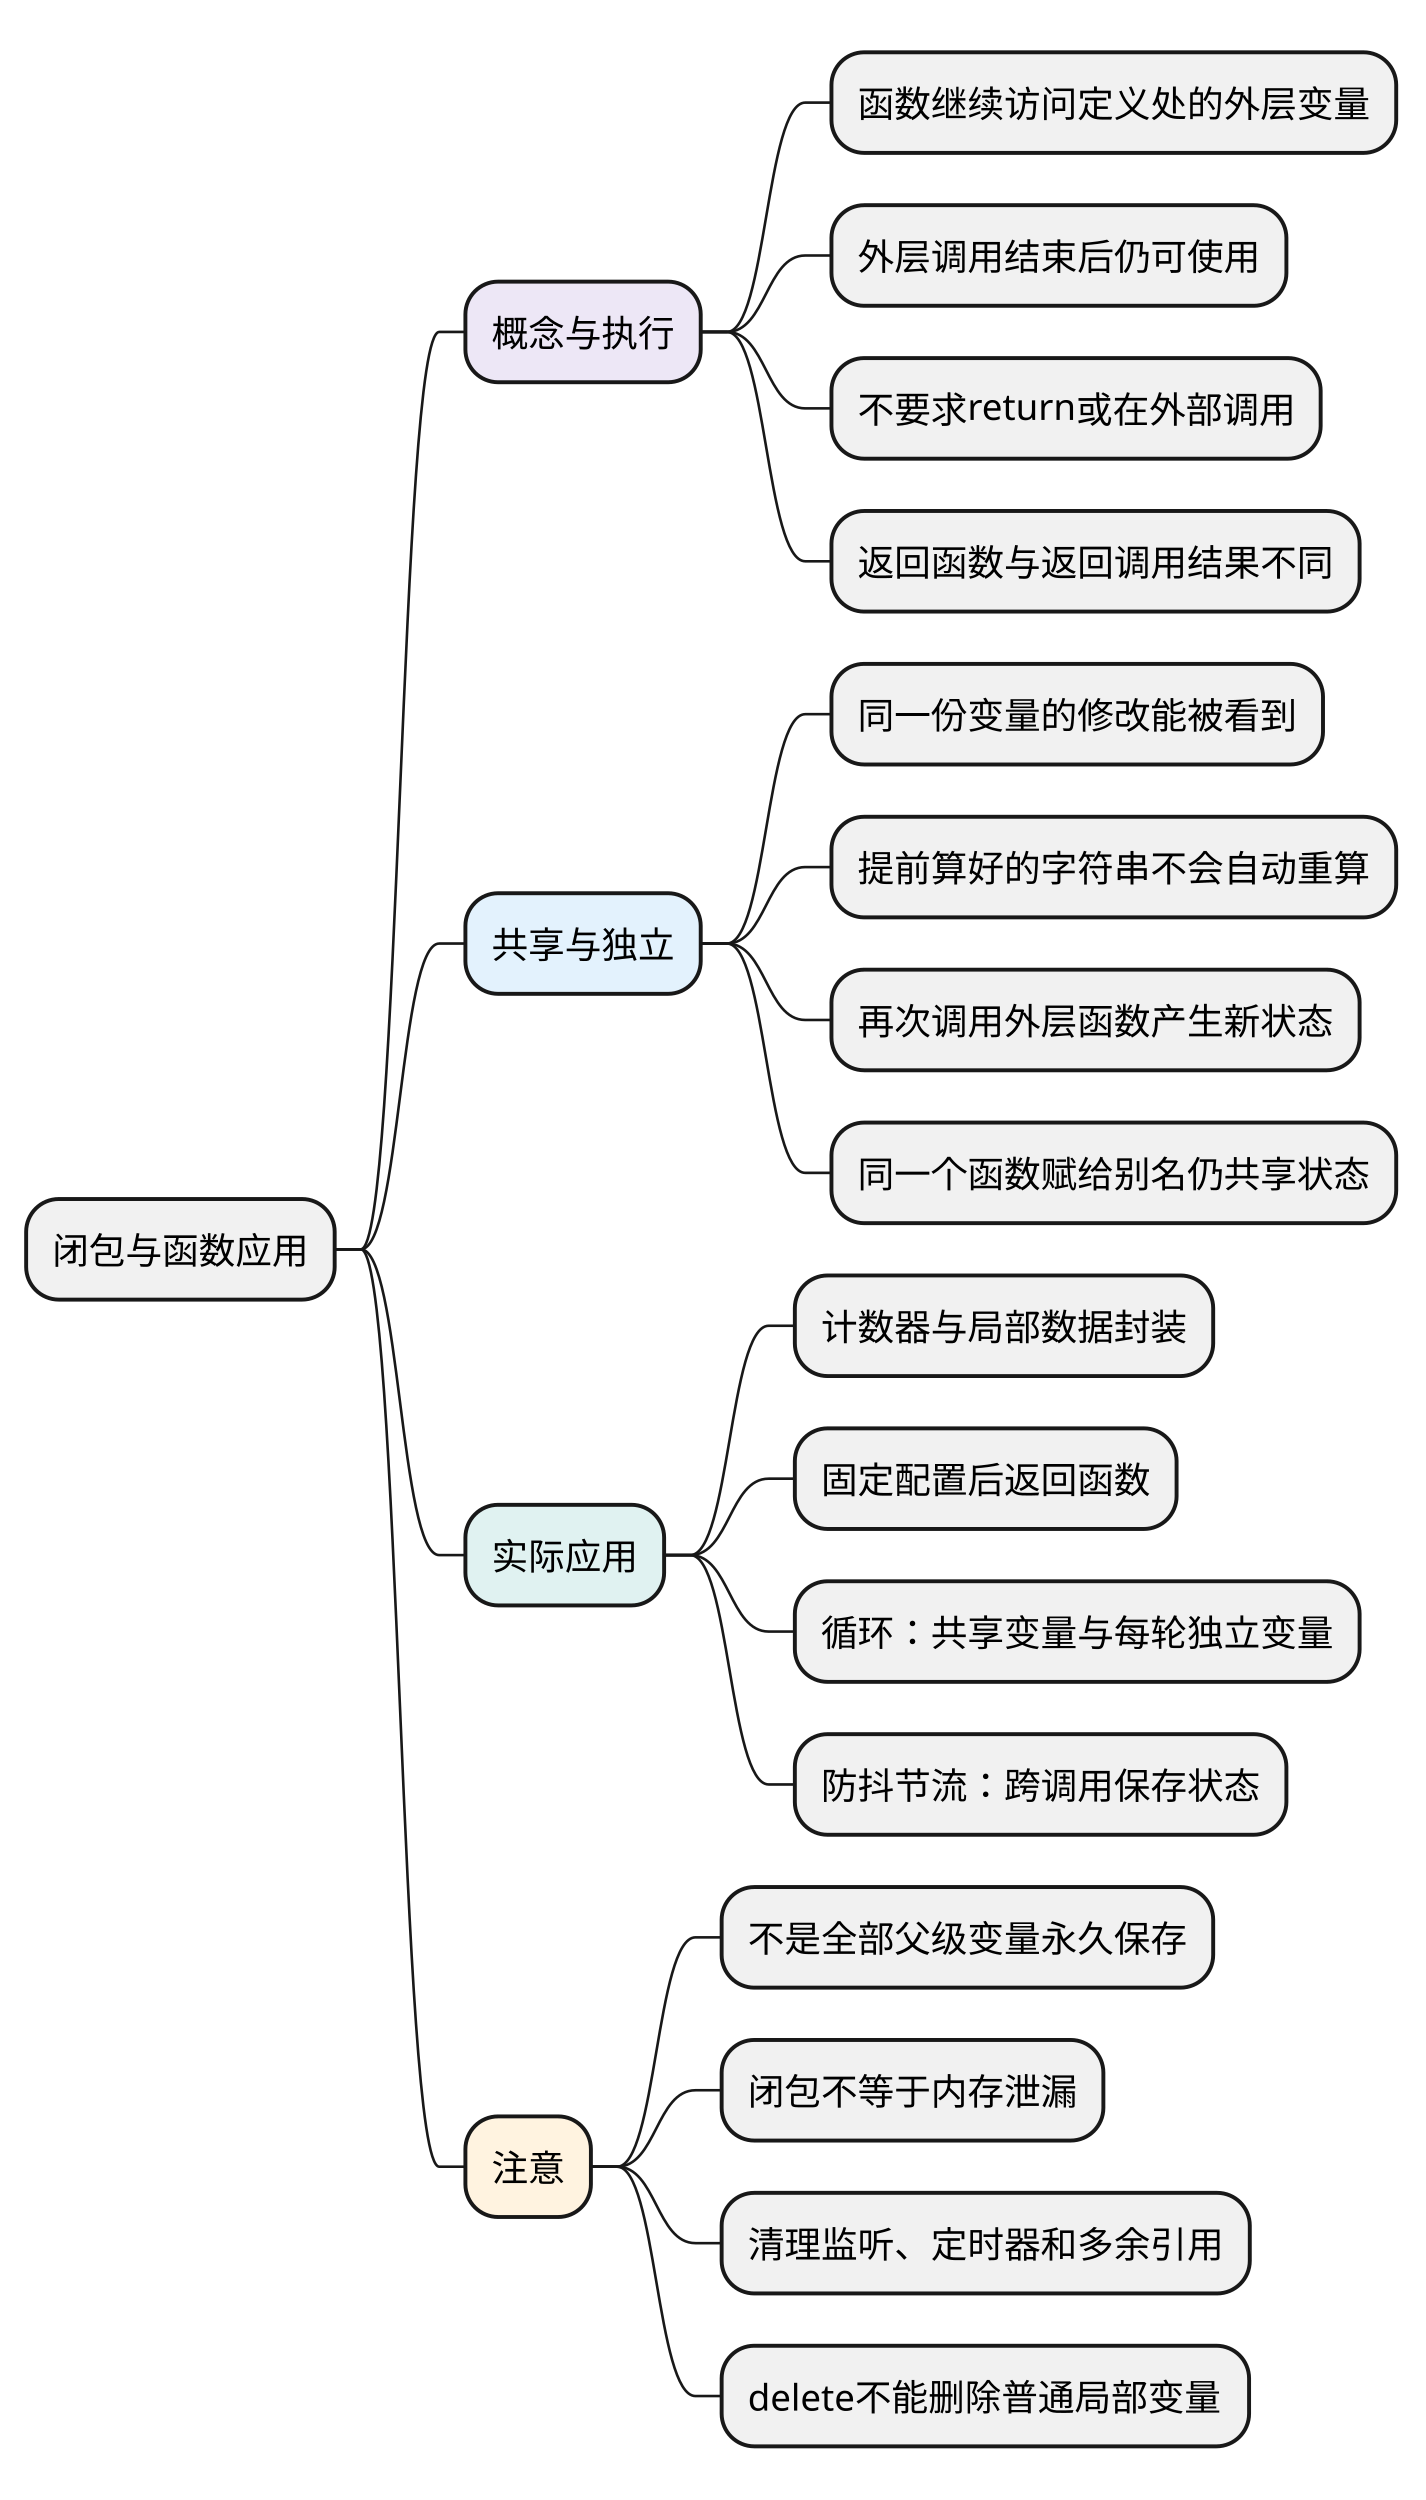
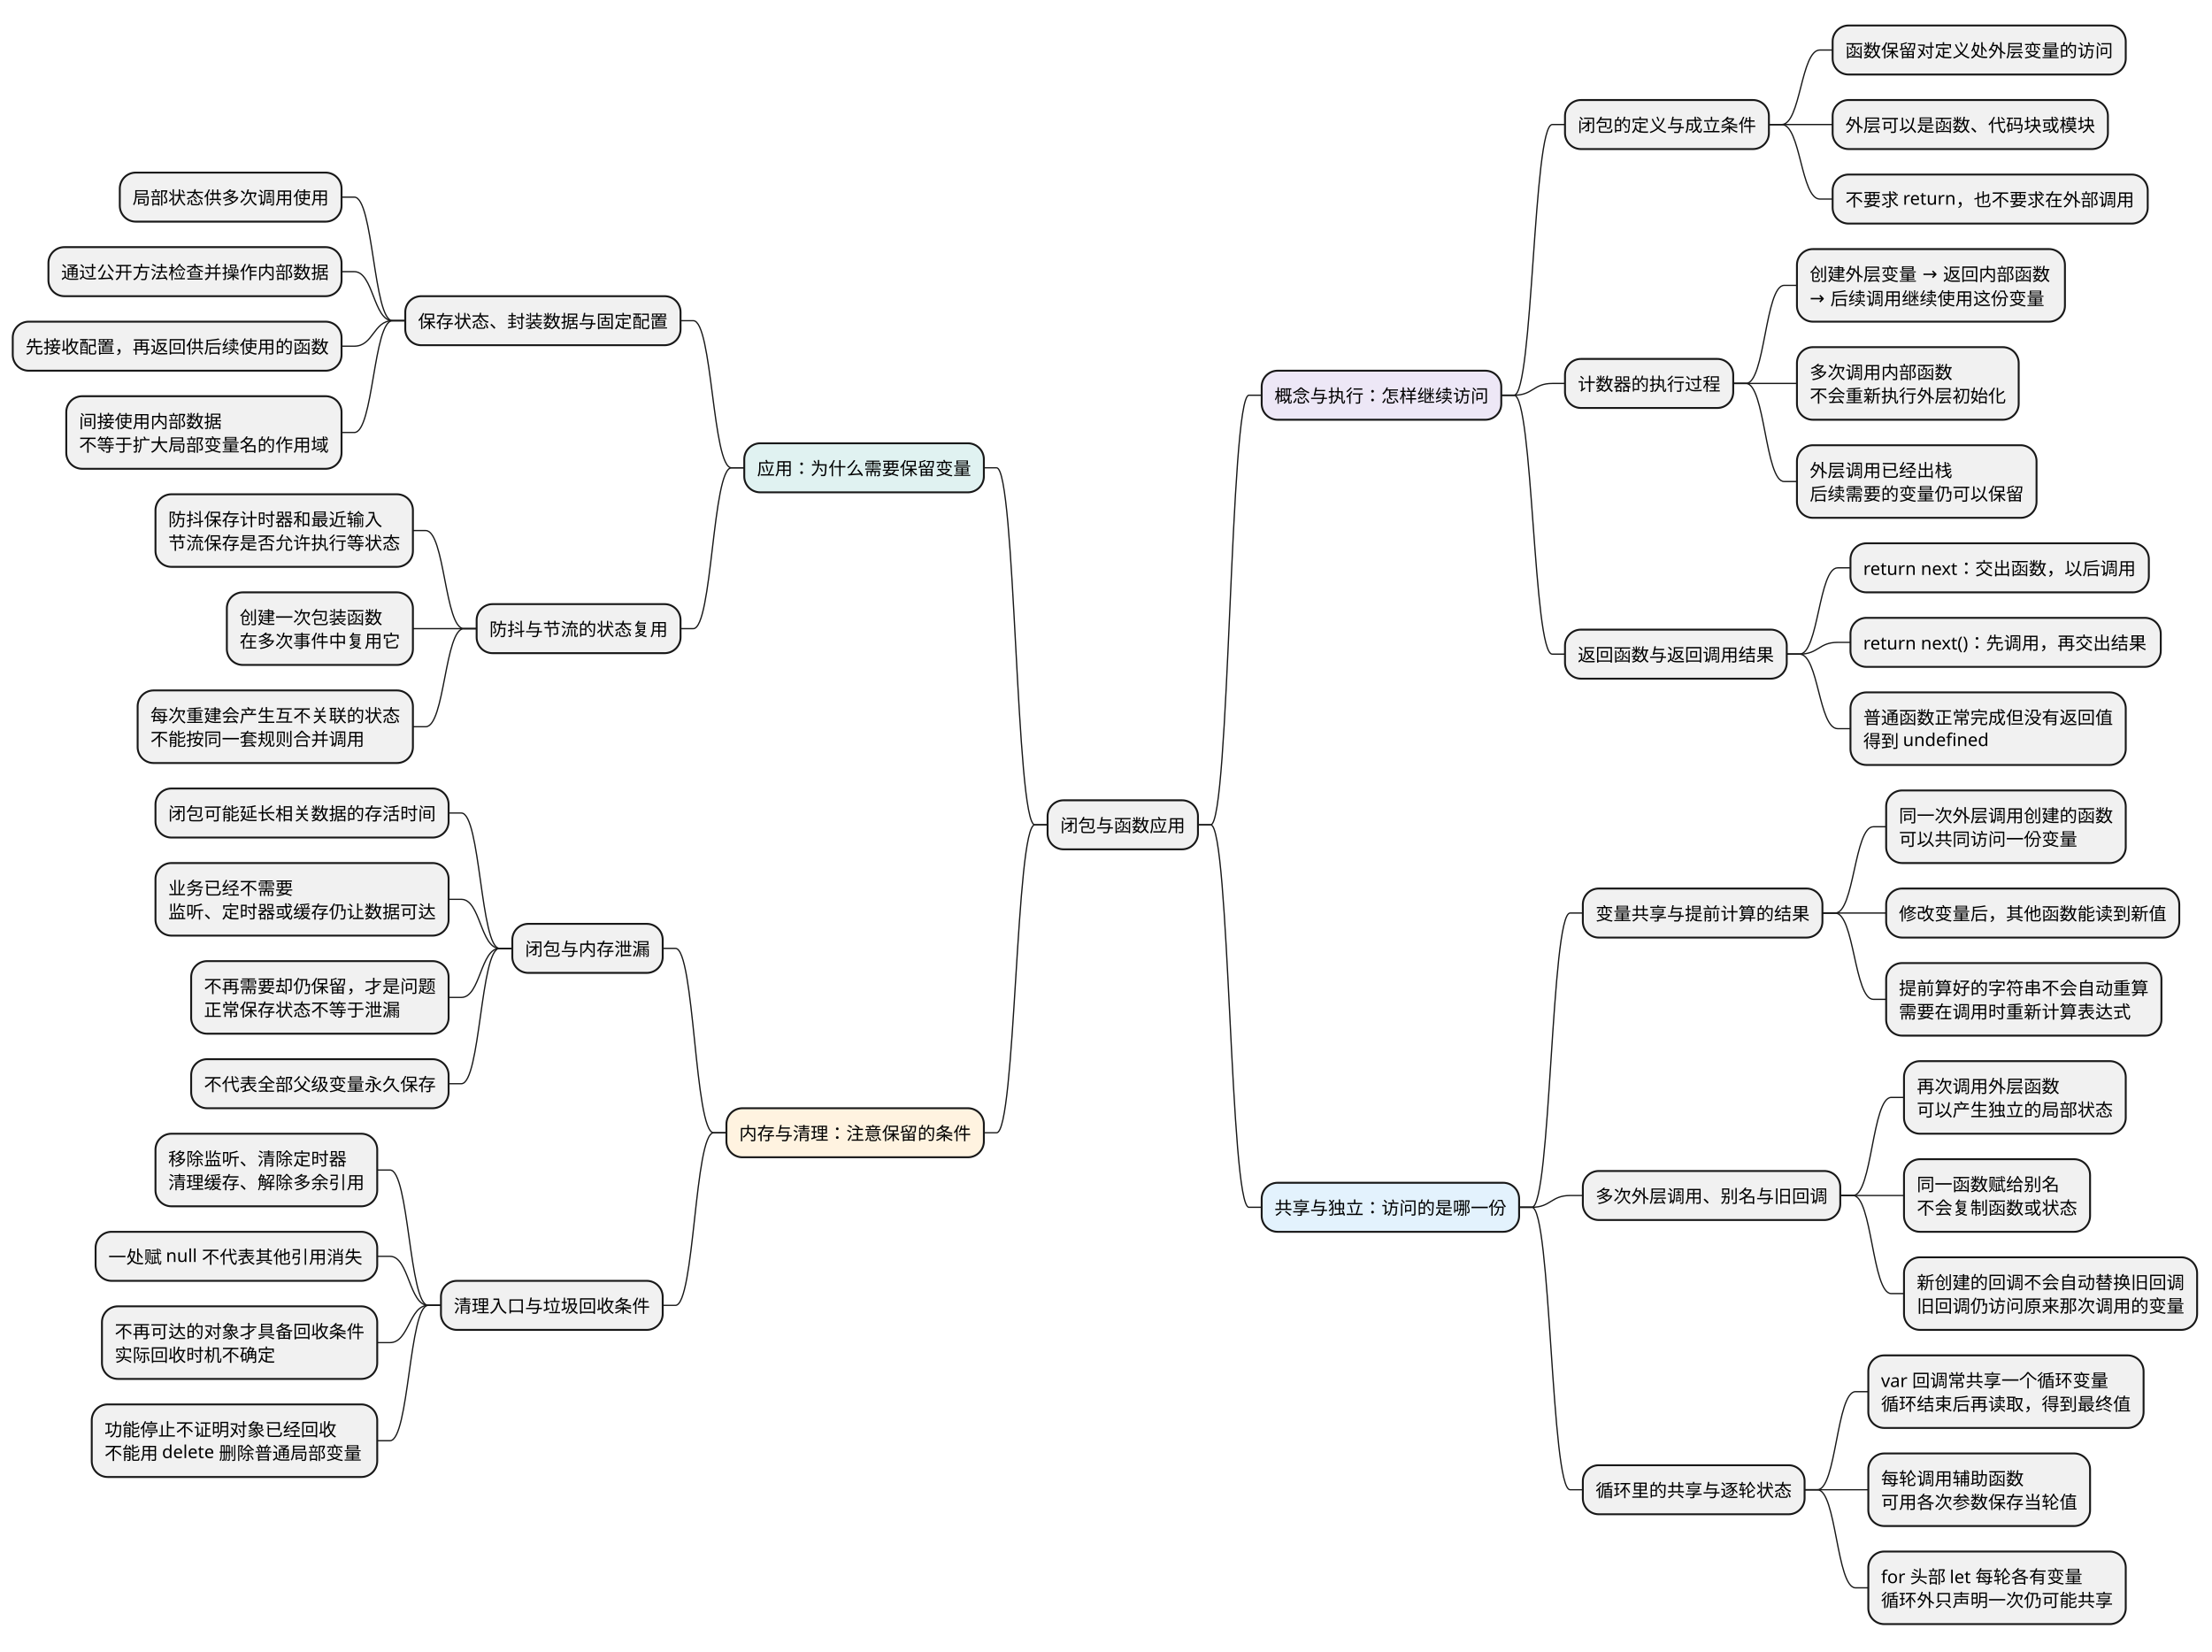
- <svg xmlns="http://www.w3.org/2000/svg" contentStyleType="text/css" data-diagram-type="MINDMAP" height="996.875px" preserveAspectRatio="none" style="width:568px;height:996px;background:#FFFFFF;" version="1.1" viewBox="0 0 568 996" width="568.75px" zoomAndPan="magnify">
+ <svg xmlns="http://www.w3.org/2000/svg" contentStyleType="text/css" data-diagram-type="MINDMAP" height="1350px" preserveAspectRatio="none" style="width:1808px;height:1350px;background:#FFFFFF;" version="1.1" viewBox="0 0 1808 1350" width="1808.333px" zoomAndPan="magnify">
  <defs />
  <g>
-     <rect fill="#F1F1F1" height="40.081" rx="13.021" ry="13.021" style="stroke:#181818;stroke-width:1.562;" width="122.917" x="10.417" y="477.689" />
-     <text fill="#000000" font-family="Microsoft YaHei" font-size="14.583" lengthAdjust="spacing" textLength="102.083" x="20.833" y="503.536">闭包与函数应用</text>
-     <rect fill="#EDE7F6" height="40.081" rx="13.021" ry="13.021" style="stroke:#181818;stroke-width:1.562;" width="93.75" x="185.417" y="112.204" />
-     <text fill="#000000" font-family="Microsoft YaHei" font-size="14.583" lengthAdjust="spacing" textLength="72.917" x="195.833" y="138.052">概念与执行</text>
-     <rect fill="#F1F1F1" height="40.081" rx="13.021" ry="13.021" style="stroke:#181818;stroke-width:1.562;" width="225" x="331.25" y="20.833" />
-     <text fill="#000000" font-family="Microsoft YaHei" font-size="14.583" lengthAdjust="spacing" textLength="204.167" x="341.667" y="46.681">函数继续访问定义处的外层变量</text>
-     <path d="M279.167,132.245 L289.583,132.245 C305.208,132.245 305.208,40.874 320.833,40.874 L331.25,40.874" fill="none" style="stroke:#181818;stroke-width:1.042;" />
-     <rect fill="#F1F1F1" height="40.081" rx="13.021" ry="13.021" style="stroke:#181818;stroke-width:1.562;" width="181.25" x="331.25" y="81.747" />
-     <text fill="#000000" font-family="Microsoft YaHei" font-size="14.583" lengthAdjust="spacing" textLength="160.417" x="341.667" y="107.595">外层调用结束后仍可使用</text>
-     <path d="M279.167,132.245 L289.583,132.245 C305.208,132.245 305.208,101.788 320.833,101.788 L331.25,101.788" fill="none" style="stroke:#181818;stroke-width:1.042;" />
-     <rect fill="#F1F1F1" height="40.081" rx="13.021" ry="13.021" style="stroke:#181818;stroke-width:1.562;" width="194.9" x="331.25" y="142.661" />
-     <text fill="#000000" font-family="Microsoft YaHei" font-size="14.583" lengthAdjust="spacing" textLength="174.067" x="341.667" y="168.509">不要求return或在外部调用</text>
-     <path d="M279.167,132.245 L289.583,132.245 C305.208,132.245 305.208,162.702 320.833,162.702 L331.25,162.702" fill="none" style="stroke:#181818;stroke-width:1.042;" />
-     <rect fill="#F1F1F1" height="40.081" rx="13.021" ry="13.021" style="stroke:#181818;stroke-width:1.562;" width="210.417" x="331.25" y="203.576" />
-     <text fill="#000000" font-family="Microsoft YaHei" font-size="14.583" lengthAdjust="spacing" textLength="189.583" x="341.667" y="229.423">返回函数与返回调用结果不同</text>
-     <path d="M279.167,132.245 L289.583,132.245 C305.208,132.245 305.208,223.616 320.833,223.616 L331.25,223.616" fill="none" style="stroke:#181818;stroke-width:1.042;" />
-     <path d="M133.333,497.729 L143.75,497.729 C159.375,497.729 159.375,132.245 175,132.245 L185.417,132.245" fill="none" style="stroke:#181818;stroke-width:1.042;" />
-     <rect fill="#E3F2FD" height="40.081" rx="13.021" ry="13.021" style="stroke:#181818;stroke-width:1.562;" width="93.75" x="185.417" y="355.861" />
-     <text fill="#000000" font-family="Microsoft YaHei" font-size="14.583" lengthAdjust="spacing" textLength="72.917" x="195.833" y="381.708">共享与独立</text>
-     <rect fill="#F1F1F1" height="40.081" rx="13.021" ry="13.021" style="stroke:#181818;stroke-width:1.562;" width="195.833" x="331.25" y="264.49" />
-     <text fill="#000000" font-family="Microsoft YaHei" font-size="14.583" lengthAdjust="spacing" textLength="175" x="341.667" y="290.337">同一份变量的修改能被看到</text>
-     <path d="M279.167,375.901 L289.583,375.901 C305.208,375.901 305.208,284.53 320.833,284.53 L331.25,284.53" fill="none" style="stroke:#181818;stroke-width:1.042;" />
-     <rect fill="#F1F1F1" height="40.081" rx="13.021" ry="13.021" style="stroke:#181818;stroke-width:1.562;" width="225" x="331.25" y="325.404" />
-     <text fill="#000000" font-family="Microsoft YaHei" font-size="14.583" lengthAdjust="spacing" textLength="204.167" x="341.667" y="351.251">提前算好的字符串不会自动重算</text>
-     <path d="M279.167,375.901 L289.583,375.901 C305.208,375.901 305.208,345.444 320.833,345.444 L331.25,345.444" fill="none" style="stroke:#181818;stroke-width:1.042;" />
-     <rect fill="#F1F1F1" height="40.081" rx="13.021" ry="13.021" style="stroke:#181818;stroke-width:1.562;" width="210.417" x="331.25" y="386.318" />
-     <text fill="#000000" font-family="Microsoft YaHei" font-size="14.583" lengthAdjust="spacing" textLength="189.583" x="341.667" y="412.165">再次调用外层函数产生新状态</text>
-     <path d="M279.167,375.901 L289.583,375.901 C305.208,375.901 305.208,406.358 320.833,406.358 L331.25,406.358" fill="none" style="stroke:#181818;stroke-width:1.042;" />
-     <rect fill="#F1F1F1" height="40.081" rx="13.021" ry="13.021" style="stroke:#181818;stroke-width:1.562;" width="225" x="331.25" y="447.232" />
-     <text fill="#000000" font-family="Microsoft YaHei" font-size="14.583" lengthAdjust="spacing" textLength="204.167" x="341.667" y="473.079">同一个函数赋给别名仍共享状态</text>
-     <path d="M279.167,375.901 L289.583,375.901 C305.208,375.901 305.208,467.272 320.833,467.272 L331.25,467.272" fill="none" style="stroke:#181818;stroke-width:1.042;" />
-     <path d="M133.333,497.729 L143.75,497.729 C159.375,497.729 159.375,375.901 175,375.901 L185.417,375.901" fill="none" style="stroke:#181818;stroke-width:1.042;" />
-     <rect fill="#E0F2F1" height="40.081" rx="13.021" ry="13.021" style="stroke:#181818;stroke-width:1.562;" width="79.167" x="185.417" y="599.517" />
-     <text fill="#000000" font-family="Microsoft YaHei" font-size="14.583" lengthAdjust="spacing" textLength="58.333" x="195.833" y="625.365">实际应用</text>
-     <rect fill="#F1F1F1" height="40.081" rx="13.021" ry="13.021" style="stroke:#181818;stroke-width:1.562;" width="166.667" x="316.667" y="508.146" />
-     <text fill="#000000" font-family="Microsoft YaHei" font-size="14.583" lengthAdjust="spacing" textLength="145.833" x="327.083" y="533.994">计数器与局部数据封装</text>
-     <path d="M264.583,619.558 L275,619.558 C290.625,619.558 290.625,528.187 306.25,528.187 L316.667,528.187" fill="none" style="stroke:#181818;stroke-width:1.042;" />
-     <rect fill="#F1F1F1" height="40.081" rx="13.021" ry="13.021" style="stroke:#181818;stroke-width:1.562;" width="152.083" x="316.667" y="569.06" />
-     <text fill="#000000" font-family="Microsoft YaHei" font-size="14.583" lengthAdjust="spacing" textLength="131.25" x="327.083" y="594.908">固定配置后返回函数</text>
-     <path d="M264.583,619.558 L275,619.558 C290.625,619.558 290.625,589.101 306.25,589.101 L316.667,589.101" fill="none" style="stroke:#181818;stroke-width:1.042;" />
-     <rect fill="#F1F1F1" height="40.081" rx="13.021" ry="13.021" style="stroke:#181818;stroke-width:1.562;" width="225" x="316.667" y="629.974" />
-     <text fill="#000000" font-family="Microsoft YaHei" font-size="14.583" lengthAdjust="spacing" textLength="204.167" x="327.083" y="655.822">循环：共享变量与每轮独立变量</text>
-     <path d="M264.583,619.558 L275,619.558 C290.625,619.558 290.625,650.015 306.25,650.015 L316.667,650.015" fill="none" style="stroke:#181818;stroke-width:1.042;" />
-     <rect fill="#F1F1F1" height="40.081" rx="13.021" ry="13.021" style="stroke:#181818;stroke-width:1.562;" width="195.833" x="316.667" y="690.889" />
-     <text fill="#000000" font-family="Microsoft YaHei" font-size="14.583" lengthAdjust="spacing" textLength="175" x="327.083" y="716.736">防抖节流：跨调用保存状态</text>
-     <path d="M264.583,619.558 L275,619.558 C290.625,619.558 290.625,710.929 306.25,710.929 L316.667,710.929" fill="none" style="stroke:#181818;stroke-width:1.042;" />
-     <path d="M133.333,497.729 L143.75,497.729 C159.375,497.729 159.375,619.558 175,619.558 L185.417,619.558" fill="none" style="stroke:#181818;stroke-width:1.042;" />
-     <rect fill="#FFF3E0" height="40.081" rx="13.021" ry="13.021" style="stroke:#181818;stroke-width:1.562;" width="50" x="185.417" y="843.174" />
-     <text fill="#000000" font-family="Microsoft YaHei" font-size="14.583" lengthAdjust="spacing" textLength="29.167" x="195.833" y="869.021">注意</text>
-     <rect fill="#F1F1F1" height="40.081" rx="13.021" ry="13.021" style="stroke:#181818;stroke-width:1.562;" width="195.833" x="287.5" y="751.803" />
-     <text fill="#000000" font-family="Microsoft YaHei" font-size="14.583" lengthAdjust="spacing" textLength="175" x="297.917" y="777.65">不是全部父级变量永久保存</text>
-     <path d="M235.417,863.214 L245.833,863.214 C261.458,863.214 261.458,771.843 277.083,771.843 L287.5,771.843" fill="none" style="stroke:#181818;stroke-width:1.042;" />
-     <rect fill="#F1F1F1" height="40.081" rx="13.021" ry="13.021" style="stroke:#181818;stroke-width:1.562;" width="152.083" x="287.5" y="812.717" />
-     <text fill="#000000" font-family="Microsoft YaHei" font-size="14.583" lengthAdjust="spacing" textLength="131.25" x="297.917" y="838.564">闭包不等于内存泄漏</text>
-     <path d="M235.417,863.214 L245.833,863.214 C261.458,863.214 261.458,832.757 277.083,832.757 L287.5,832.757" fill="none" style="stroke:#181818;stroke-width:1.042;" />
-     <rect fill="#F1F1F1" height="40.081" rx="13.021" ry="13.021" style="stroke:#181818;stroke-width:1.562;" width="210.417" x="287.5" y="873.631" />
-     <text fill="#000000" font-family="Microsoft YaHei" font-size="14.583" lengthAdjust="spacing" textLength="189.583" x="297.917" y="899.478">清理监听、定时器和多余引用</text>
-     <path d="M235.417,863.214 L245.833,863.214 C261.458,863.214 261.458,893.671 277.083,893.671 L287.5,893.671" fill="none" style="stroke:#181818;stroke-width:1.042;" />
-     <rect fill="#F1F1F1" height="40.081" rx="13.021" ry="13.021" style="stroke:#181818;stroke-width:1.562;" width="210.132" x="287.5" y="934.545" />
-     <text fill="#000000" font-family="Microsoft YaHei" font-size="14.583" lengthAdjust="spacing" textLength="189.298" x="297.917" y="960.392">delete不能删除普通局部变量</text>
-     <path d="M235.417,863.214 L245.833,863.214 C261.458,863.214 261.458,954.585 277.083,954.585 L287.5,954.585" fill="none" style="stroke:#181818;stroke-width:1.042;" />
-     <path d="M133.333,497.729 L143.75,497.729 C159.375,497.729 159.375,863.214 175,863.214 L185.417,863.214" fill="none" style="stroke:#181818;stroke-width:1.042;" />
+     <rect fill="#F1F1F1" height="40.081" rx="13.021" ry="13.021" style="stroke:#181818;stroke-width:1.562;" width="122.917" x="856.25" y="654.088" />
+     <text fill="#000000" font-family="Microsoft YaHei" font-size="14.583" lengthAdjust="spacing" textLength="102.083" x="866.667" y="679.935">闭包与函数应用</text>
+     <rect fill="#EDE7F6" height="40.081" rx="13.021" ry="13.021" style="stroke:#181818;stroke-width:1.562;" width="195.833" x="1031.25" y="302.985" />
+     <text fill="#000000" font-family="Microsoft YaHei" font-size="14.583" lengthAdjust="spacing" textLength="175" x="1041.667" y="328.832">概念与执行：怎样继续访问</text>
+     <rect fill="#F1F1F1" height="40.081" rx="13.021" ry="13.021" style="stroke:#181818;stroke-width:1.562;" width="166.667" x="1279.167" y="81.747" />
+     <text fill="#000000" font-family="Microsoft YaHei" font-size="14.583" lengthAdjust="spacing" textLength="145.833" x="1289.583" y="107.595">闭包的定义与成立条件</text>
+     <rect fill="#F1F1F1" height="40.081" rx="13.021" ry="13.021" style="stroke:#181818;stroke-width:1.562;" width="239.583" x="1497.917" y="20.833" />
+     <text fill="#000000" font-family="Microsoft YaHei" font-size="14.583" lengthAdjust="spacing" textLength="218.75" x="1508.333" y="46.681">函数保留对定义处外层变量的访问</text>
+     <path d="M1445.833,101.788 L1456.25,101.788 C1471.875,101.788 1471.875,40.874 1487.5,40.874 L1497.917,40.874" fill="none" style="stroke:#181818;stroke-width:1.042;" />
+     <rect fill="#F1F1F1" height="40.081" rx="13.021" ry="13.021" style="stroke:#181818;stroke-width:1.562;" width="225" x="1497.917" y="81.747" />
+     <text fill="#000000" font-family="Microsoft YaHei" font-size="14.583" lengthAdjust="spacing" textLength="204.167" x="1508.333" y="107.595">外层可以是函数、代码块或模块</text>
+     <path d="M1445.833,101.788 L1456.25,101.788 C1471.875,101.788 1471.875,101.788 1487.5,101.788 L1497.917,101.788" fill="none" style="stroke:#181818;stroke-width:1.042;" />
+     <rect fill="#F1F1F1" height="40.081" rx="13.021" ry="13.021" style="stroke:#181818;stroke-width:1.562;" width="257.549" x="1497.917" y="142.661" />
+     <text fill="#000000" font-family="Microsoft YaHei" font-size="14.583" lengthAdjust="spacing" textLength="236.716" x="1508.333" y="168.509">不要求 return，也不要求在外部调用</text>
+     <path d="M1445.833,101.788 L1456.25,101.788 C1471.875,101.788 1471.875,162.702 1487.5,162.702 L1497.917,162.702" fill="none" style="stroke:#181818;stroke-width:1.042;" />
+     <path d="M1227.083,323.025 L1237.5,323.025 C1253.125,323.025 1253.125,101.788 1268.75,101.788 L1279.167,101.788" fill="none" style="stroke:#181818;stroke-width:1.042;" />
+     <rect fill="#F1F1F1" height="40.081" rx="13.021" ry="13.021" style="stroke:#181818;stroke-width:1.562;" width="137.5" x="1279.167" y="293.361" />
+     <text fill="#000000" font-family="Microsoft YaHei" font-size="14.583" lengthAdjust="spacing" textLength="116.667" x="1289.583" y="319.208">计数器的执行过程</text>
+     <rect fill="#F1F1F1" height="59.328" rx="13.021" ry="13.021" style="stroke:#181818;stroke-width:1.562;" width="219.047" x="1468.75" y="203.576" />
+     <text fill="#000000" font-family="Microsoft YaHei" font-size="14.583" lengthAdjust="spacing" textLength="198.214" x="1479.167" y="229.423">创建外层变量 → 返回内部函数</text>
+     <text fill="#000000" font-family="Microsoft YaHei" font-size="14.583" lengthAdjust="spacing" textLength="193.899" x="1479.167" y="248.671">→ 后续调用继续使用这份变量</text>
+     <path d="M1416.667,313.401 L1427.083,313.401 C1442.708,313.401 1442.708,233.24 1458.333,233.24 L1468.75,233.24" fill="none" style="stroke:#181818;stroke-width:1.042;" />
+     <rect fill="#F1F1F1" height="59.328" rx="13.021" ry="13.021" style="stroke:#181818;stroke-width:1.562;" width="181.25" x="1468.75" y="283.737" />
+     <text fill="#000000" font-family="Microsoft YaHei" font-size="14.583" lengthAdjust="spacing" textLength="116.667" x="1479.167" y="309.585">多次调用内部函数</text>
+     <text fill="#000000" font-family="Microsoft YaHei" font-size="14.583" lengthAdjust="spacing" textLength="160.417" x="1479.167" y="328.832">不会重新执行外层初始化</text>
+     <path d="M1416.667,313.401 L1427.083,313.401 C1442.708,313.401 1442.708,313.401 1458.333,313.401 L1468.75,313.401" fill="none" style="stroke:#181818;stroke-width:1.042;" />
+     <rect fill="#F1F1F1" height="59.328" rx="13.021" ry="13.021" style="stroke:#181818;stroke-width:1.562;" width="195.833" x="1468.75" y="363.899" />
+     <text fill="#000000" font-family="Microsoft YaHei" font-size="14.583" lengthAdjust="spacing" textLength="116.667" x="1479.167" y="389.746">外层调用已经出栈</text>
+     <text fill="#000000" font-family="Microsoft YaHei" font-size="14.583" lengthAdjust="spacing" textLength="175" x="1479.167" y="408.993">后续需要的变量仍可以保留</text>
+     <path d="M1416.667,313.401 L1427.083,313.401 C1442.708,313.401 1442.708,393.563 1458.333,393.563 L1468.75,393.563" fill="none" style="stroke:#181818;stroke-width:1.042;" />
+     <path d="M1227.083,323.025 L1237.5,323.025 C1253.125,323.025 1253.125,313.401 1268.75,313.401 L1279.167,313.401" fill="none" style="stroke:#181818;stroke-width:1.042;" />
+     <rect fill="#F1F1F1" height="40.081" rx="13.021" ry="13.021" style="stroke:#181818;stroke-width:1.562;" width="181.25" x="1279.167" y="514.598" />
+     <text fill="#000000" font-family="Microsoft YaHei" font-size="14.583" lengthAdjust="spacing" textLength="160.417" x="1289.583" y="540.446">返回函数与返回调用结果</text>
+     <rect fill="#F1F1F1" height="40.081" rx="13.021" ry="13.021" style="stroke:#181818;stroke-width:1.562;" width="243.884" x="1512.5" y="444.06" />
+     <text fill="#000000" font-family="Microsoft YaHei" font-size="14.583" lengthAdjust="spacing" textLength="223.051" x="1522.917" y="469.908">return next：交出函数，以后调用</text>
+     <path d="M1460.417,534.639 L1470.833,534.639 C1486.458,534.639 1486.458,464.101 1502.083,464.101 L1512.5,464.101" fill="none" style="stroke:#181818;stroke-width:1.042;" />
+     <rect fill="#F1F1F1" height="40.081" rx="13.021" ry="13.021" style="stroke:#181818;stroke-width:1.562;" width="253.625" x="1512.5" y="504.974" />
+     <text fill="#000000" font-family="Microsoft YaHei" font-size="14.583" lengthAdjust="spacing" textLength="232.792" x="1522.917" y="530.822">return next()：先调用，再交出结果</text>
+     <path d="M1460.417,534.639 L1470.833,534.639 C1486.458,534.639 1486.458,525.015 1502.083,525.015 L1512.5,525.015" fill="none" style="stroke:#181818;stroke-width:1.042;" />
+     <rect fill="#F1F1F1" height="59.328" rx="13.021" ry="13.021" style="stroke:#181818;stroke-width:1.562;" width="225" x="1512.5" y="565.889" />
+     <text fill="#000000" font-family="Microsoft YaHei" font-size="14.583" lengthAdjust="spacing" textLength="204.167" x="1522.917" y="591.736">普通函数正常完成但没有返回值</text>
+     <text fill="#000000" font-family="Microsoft YaHei" font-size="14.583" lengthAdjust="spacing" textLength="104.583" x="1522.917" y="610.983">得到 undefined</text>
+     <path d="M1460.417,534.639 L1470.833,534.639 C1486.458,534.639 1486.458,595.553 1502.083,595.553 L1512.5,595.553" fill="none" style="stroke:#181818;stroke-width:1.042;" />
+     <path d="M1227.083,323.025 L1237.5,323.025 C1253.125,323.025 1253.125,534.639 1268.75,534.639 L1279.167,534.639" fill="none" style="stroke:#181818;stroke-width:1.042;" />
+     <path d="M979.167,674.128 L989.583,674.128 C1005.208,674.128 1005.208,323.025 1020.833,323.025 L1031.25,323.025" fill="none" style="stroke:#181818;stroke-width:1.042;" />
+     <rect fill="#E3F2FD" height="40.081" rx="13.021" ry="13.021" style="stroke:#181818;stroke-width:1.562;" width="210.417" x="1031.25" y="966.696" />
+     <text fill="#000000" font-family="Microsoft YaHei" font-size="14.583" lengthAdjust="spacing" textLength="189.583" x="1041.667" y="992.543">共享与独立：访问的是哪一份</text>
+     <rect fill="#F1F1F1" height="40.081" rx="13.021" ry="13.021" style="stroke:#181818;stroke-width:1.562;" width="195.833" x="1293.75" y="726.212" />
+     <text fill="#000000" font-family="Microsoft YaHei" font-size="14.583" lengthAdjust="spacing" textLength="175" x="1304.167" y="752.059">变量共享与提前计算的结果</text>
+     <rect fill="#F1F1F1" height="59.328" rx="13.021" ry="13.021" style="stroke:#181818;stroke-width:1.562;" width="195.833" x="1541.667" y="646.05" />
+     <text fill="#000000" font-family="Microsoft YaHei" font-size="14.583" lengthAdjust="spacing" textLength="175" x="1552.083" y="671.897">同一次外层调用创建的函数</text>
+     <text fill="#000000" font-family="Microsoft YaHei" font-size="14.583" lengthAdjust="spacing" textLength="145.833" x="1552.083" y="691.145">可以共同访问一份变量</text>
+     <path d="M1489.583,746.252 L1500,746.252 C1515.625,746.252 1515.625,675.714 1531.25,675.714 L1541.667,675.714" fill="none" style="stroke:#181818;stroke-width:1.042;" />
+     <rect fill="#F1F1F1" height="40.081" rx="13.021" ry="13.021" style="stroke:#181818;stroke-width:1.562;" width="239.583" x="1541.667" y="726.212" />
+     <text fill="#000000" font-family="Microsoft YaHei" font-size="14.583" lengthAdjust="spacing" textLength="218.75" x="1552.083" y="752.059">修改变量后，其他函数能读到新值</text>
+     <path d="M1489.583,746.252 L1500,746.252 C1515.625,746.252 1515.625,746.252 1531.25,746.252 L1541.667,746.252" fill="none" style="stroke:#181818;stroke-width:1.042;" />
+     <rect fill="#F1F1F1" height="59.328" rx="13.021" ry="13.021" style="stroke:#181818;stroke-width:1.562;" width="225" x="1541.667" y="787.126" />
+     <text fill="#000000" font-family="Microsoft YaHei" font-size="14.583" lengthAdjust="spacing" textLength="204.167" x="1552.083" y="812.973">提前算好的字符串不会自动重算</text>
+     <text fill="#000000" font-family="Microsoft YaHei" font-size="14.583" lengthAdjust="spacing" textLength="189.583" x="1552.083" y="832.221">需要在调用时重新计算表达式</text>
+     <path d="M1489.583,746.252 L1500,746.252 C1515.625,746.252 1515.625,816.79 1531.25,816.79 L1541.667,816.79" fill="none" style="stroke:#181818;stroke-width:1.042;" />
+     <path d="M1241.667,986.737 L1252.083,986.737 C1267.708,986.737 1267.708,746.252 1283.333,746.252 L1293.75,746.252" fill="none" style="stroke:#181818;stroke-width:1.042;" />
+     <rect fill="#F1F1F1" height="40.081" rx="13.021" ry="13.021" style="stroke:#181818;stroke-width:1.562;" width="210.417" x="1293.75" y="957.072" />
+     <text fill="#000000" font-family="Microsoft YaHei" font-size="14.583" lengthAdjust="spacing" textLength="189.583" x="1304.167" y="982.92">多次外层调用、别名与旧回调</text>
+     <rect fill="#F1F1F1" height="59.328" rx="13.021" ry="13.021" style="stroke:#181818;stroke-width:1.562;" width="181.25" x="1556.25" y="867.287" />
+     <text fill="#000000" font-family="Microsoft YaHei" font-size="14.583" lengthAdjust="spacing" textLength="116.667" x="1566.667" y="893.135">再次调用外层函数</text>
+     <text fill="#000000" font-family="Microsoft YaHei" font-size="14.583" lengthAdjust="spacing" textLength="160.417" x="1566.667" y="912.382">可以产生独立的局部状态</text>
+     <path d="M1504.167,977.113 L1514.583,977.113 C1530.208,977.113 1530.208,896.951 1545.833,896.951 L1556.25,896.951" fill="none" style="stroke:#181818;stroke-width:1.042;" />
+     <rect fill="#F1F1F1" height="59.328" rx="13.021" ry="13.021" style="stroke:#181818;stroke-width:1.562;" width="152.083" x="1556.25" y="947.449" />
+     <text fill="#000000" font-family="Microsoft YaHei" font-size="14.583" lengthAdjust="spacing" textLength="116.667" x="1566.667" y="973.296">同一函数赋给别名</text>
+     <text fill="#000000" font-family="Microsoft YaHei" font-size="14.583" lengthAdjust="spacing" textLength="131.25" x="1566.667" y="992.543">不会复制函数或状态</text>
+     <path d="M1504.167,977.113 L1514.583,977.113 C1530.208,977.113 1530.208,977.113 1545.833,977.113 L1556.25,977.113" fill="none" style="stroke:#181818;stroke-width:1.042;" />
+     <rect fill="#F1F1F1" height="59.328" rx="13.021" ry="13.021" style="stroke:#181818;stroke-width:1.562;" width="239.583" x="1556.25" y="1027.61" />
+     <text fill="#000000" font-family="Microsoft YaHei" font-size="14.583" lengthAdjust="spacing" textLength="218.75" x="1566.667" y="1053.458">新创建的回调不会自动替换旧回调</text>
+     <text fill="#000000" font-family="Microsoft YaHei" font-size="14.583" lengthAdjust="spacing" textLength="218.75" x="1566.667" y="1072.705">旧回调仍访问原来那次调用的变量</text>
+     <path d="M1504.167,977.113 L1514.583,977.113 C1530.208,977.113 1530.208,1057.274 1545.833,1057.274 L1556.25,1057.274" fill="none" style="stroke:#181818;stroke-width:1.042;" />
+     <path d="M1241.667,986.737 L1252.083,986.737 C1267.708,986.737 1267.708,977.113 1283.333,977.113 L1293.75,977.113" fill="none" style="stroke:#181818;stroke-width:1.042;" />
+     <rect fill="#F1F1F1" height="40.081" rx="13.021" ry="13.021" style="stroke:#181818;stroke-width:1.562;" width="181.25" x="1293.75" y="1197.557" />
+     <text fill="#000000" font-family="Microsoft YaHei" font-size="14.583" lengthAdjust="spacing" textLength="160.417" x="1304.167" y="1223.404">循环里的共享与逐轮状态</text>
+     <rect fill="#F1F1F1" height="59.328" rx="13.021" ry="13.021" style="stroke:#181818;stroke-width:1.562;" width="225" x="1527.083" y="1107.772" />
+     <text fill="#000000" font-family="Microsoft YaHei" font-size="14.583" lengthAdjust="spacing" textLength="186.016" x="1537.5" y="1133.619">var 回调常共享一个循环变量</text>
+     <text fill="#000000" font-family="Microsoft YaHei" font-size="14.583" lengthAdjust="spacing" textLength="204.167" x="1537.5" y="1152.867">循环结束后再读取，得到最终值</text>
+     <path d="M1475,1217.598 L1485.417,1217.598 C1501.042,1217.598 1501.042,1137.436 1516.667,1137.436 L1527.083,1137.436" fill="none" style="stroke:#181818;stroke-width:1.042;" />
+     <rect fill="#F1F1F1" height="59.328" rx="13.021" ry="13.021" style="stroke:#181818;stroke-width:1.562;" width="181.25" x="1527.083" y="1187.933" />
+     <text fill="#000000" font-family="Microsoft YaHei" font-size="14.583" lengthAdjust="spacing" textLength="116.667" x="1537.5" y="1213.781">每轮调用辅助函数</text>
+     <text fill="#000000" font-family="Microsoft YaHei" font-size="14.583" lengthAdjust="spacing" textLength="160.417" x="1537.5" y="1233.028">可用各次参数保存当轮值</text>
+     <path d="M1475,1217.598 L1485.417,1217.598 C1501.042,1217.598 1501.042,1217.598 1516.667,1217.598 L1527.083,1217.598" fill="none" style="stroke:#181818;stroke-width:1.042;" />
+     <rect fill="#F1F1F1" height="59.328" rx="13.021" ry="13.021" style="stroke:#181818;stroke-width:1.562;" width="210.417" x="1527.083" y="1268.095" />
+     <text fill="#000000" font-family="Microsoft YaHei" font-size="14.583" lengthAdjust="spacing" textLength="167.096" x="1537.5" y="1293.942">for 头部 let 每轮各有变量</text>
+     <text fill="#000000" font-family="Microsoft YaHei" font-size="14.583" lengthAdjust="spacing" textLength="189.583" x="1537.5" y="1313.19">循环外只声明一次仍可能共享</text>
+     <path d="M1475,1217.598 L1485.417,1217.598 C1501.042,1217.598 1501.042,1297.759 1516.667,1297.759 L1527.083,1297.759" fill="none" style="stroke:#181818;stroke-width:1.042;" />
+     <path d="M1241.667,986.737 L1252.083,986.737 C1267.708,986.737 1267.708,1217.598 1283.333,1217.598 L1293.75,1217.598" fill="none" style="stroke:#181818;stroke-width:1.042;" />
+     <path d="M979.167,674.128 L989.583,674.128 C1005.208,674.128 1005.208,986.737 1020.833,986.737 L1031.25,986.737" fill="none" style="stroke:#181818;stroke-width:1.042;" />
+     <rect fill="#E0F2F1" height="40.081" rx="13.021" ry="13.021" style="stroke:#181818;stroke-width:1.562;" width="195.833" x="608.333" y="362.313" />
+     <text fill="#000000" font-family="Microsoft YaHei" font-size="14.583" lengthAdjust="spacing" textLength="175" x="618.75" y="388.16">应用：为什么需要保留变量</text>
+     <rect fill="#F1F1F1" height="40.081" rx="13.021" ry="13.021" style="stroke:#181818;stroke-width:1.562;" width="225" x="331.25" y="242.071" />
+     <text fill="#000000" font-family="Microsoft YaHei" font-size="14.583" lengthAdjust="spacing" textLength="204.167" x="341.667" y="267.918">保存状态、封装数据与固定配置</text>
+     <rect fill="#F1F1F1" height="40.081" rx="13.021" ry="13.021" style="stroke:#181818;stroke-width:1.562;" width="181.25" x="97.917" y="141.076" />
+     <text fill="#000000" font-family="Microsoft YaHei" font-size="14.583" lengthAdjust="spacing" textLength="160.417" x="108.333" y="166.923">局部状态供多次调用使用</text>
+     <path d="M331.25,262.111 L320.833,262.111 C305.208,262.111 305.208,161.116 289.583,161.116 L279.167,161.116" fill="none" style="stroke:#181818;stroke-width:1.042;" />
+     <rect fill="#F1F1F1" height="40.081" rx="13.021" ry="13.021" style="stroke:#181818;stroke-width:1.562;" width="239.583" x="39.583" y="201.99" />
+     <text fill="#000000" font-family="Microsoft YaHei" font-size="14.583" lengthAdjust="spacing" textLength="218.75" x="50" y="227.837">通过公开方法检查并操作内部数据</text>
+     <path d="M331.25,262.111 L320.833,262.111 C305.208,262.111 305.208,222.03 289.583,222.03 L279.167,222.03" fill="none" style="stroke:#181818;stroke-width:1.042;" />
+     <rect fill="#F1F1F1" height="40.081" rx="13.021" ry="13.021" style="stroke:#181818;stroke-width:1.562;" width="268.75" x="10.417" y="262.904" />
+     <text fill="#000000" font-family="Microsoft YaHei" font-size="14.583" lengthAdjust="spacing" textLength="247.917" x="20.833" y="288.751">先接收配置，再返回供后续使用的函数</text>
+     <path d="M331.25,262.111 L320.833,262.111 C305.208,262.111 305.208,282.944 289.583,282.944 L279.167,282.944" fill="none" style="stroke:#181818;stroke-width:1.042;" />
+     <rect fill="#F1F1F1" height="59.328" rx="13.021" ry="13.021" style="stroke:#181818;stroke-width:1.562;" width="225" x="54.167" y="323.818" />
+     <text fill="#000000" font-family="Microsoft YaHei" font-size="14.583" lengthAdjust="spacing" textLength="116.667" x="64.583" y="349.665">间接使用内部数据</text>
+     <text fill="#000000" font-family="Microsoft YaHei" font-size="14.583" lengthAdjust="spacing" textLength="204.167" x="64.583" y="368.913">不等于扩大局部变量名的作用域</text>
+     <path d="M331.25,262.111 L320.833,262.111 C305.208,262.111 305.208,353.482 289.583,353.482 L279.167,353.482" fill="none" style="stroke:#181818;stroke-width:1.042;" />
+     <path d="M608.333,382.353 L597.917,382.353 C582.292,382.353 582.292,262.111 566.667,262.111 L556.25,262.111" fill="none" style="stroke:#181818;stroke-width:1.042;" />
+     <rect fill="#F1F1F1" height="40.081" rx="13.021" ry="13.021" style="stroke:#181818;stroke-width:1.562;" width="166.667" x="389.583" y="493.765" />
+     <text fill="#000000" font-family="Microsoft YaHei" font-size="14.583" lengthAdjust="spacing" textLength="145.833" x="400" y="519.612">防抖与节流的状态复用</text>
+     <rect fill="#F1F1F1" height="59.328" rx="13.021" ry="13.021" style="stroke:#181818;stroke-width:1.562;" width="210.417" x="127.083" y="403.979" />
+     <text fill="#000000" font-family="Microsoft YaHei" font-size="14.583" lengthAdjust="spacing" textLength="175" x="137.5" y="429.827">防抖保存计时器和最近输入</text>
+     <text fill="#000000" font-family="Microsoft YaHei" font-size="14.583" lengthAdjust="spacing" textLength="189.583" x="137.5" y="449.074">节流保存是否允许执行等状态</text>
+     <path d="M389.583,513.805 L379.167,513.805 C363.542,513.805 363.542,433.644 347.917,433.644 L337.5,433.644" fill="none" style="stroke:#181818;stroke-width:1.042;" />
+     <rect fill="#F1F1F1" height="59.328" rx="13.021" ry="13.021" style="stroke:#181818;stroke-width:1.562;" width="152.083" x="185.417" y="484.141" />
+     <text fill="#000000" font-family="Microsoft YaHei" font-size="14.583" lengthAdjust="spacing" textLength="116.667" x="195.833" y="509.988">创建一次包装函数</text>
+     <text fill="#000000" font-family="Microsoft YaHei" font-size="14.583" lengthAdjust="spacing" textLength="131.25" x="195.833" y="529.236">在多次事件中复用它</text>
+     <path d="M389.583,513.805 L379.167,513.805 C363.542,513.805 363.542,513.805 347.917,513.805 L337.5,513.805" fill="none" style="stroke:#181818;stroke-width:1.042;" />
+     <rect fill="#F1F1F1" height="59.328" rx="13.021" ry="13.021" style="stroke:#181818;stroke-width:1.562;" width="225" x="112.5" y="564.303" />
+     <text fill="#000000" font-family="Microsoft YaHei" font-size="14.583" lengthAdjust="spacing" textLength="204.167" x="122.917" y="590.15">每次重建会产生互不关联的状态</text>
+     <text fill="#000000" font-family="Microsoft YaHei" font-size="14.583" lengthAdjust="spacing" textLength="175" x="122.917" y="609.397">不能按同一套规则合并调用</text>
+     <path d="M389.583,513.805 L379.167,513.805 C363.542,513.805 363.542,593.967 347.917,593.967 L337.5,593.967" fill="none" style="stroke:#181818;stroke-width:1.042;" />
+     <path d="M608.333,382.353 L597.917,382.353 C582.292,382.353 582.292,513.805 566.667,513.805 L556.25,513.805" fill="none" style="stroke:#181818;stroke-width:1.042;" />
+     <path d="M856.25,674.128 L845.833,674.128 C830.208,674.128 830.208,382.353 814.583,382.353 L804.167,382.353" fill="none" style="stroke:#181818;stroke-width:1.042;" />
+     <rect fill="#FFF3E0" height="40.081" rx="13.021" ry="13.021" style="stroke:#181818;stroke-width:1.562;" width="210.417" x="593.75" y="905.782" />
+     <text fill="#000000" font-family="Microsoft YaHei" font-size="14.583" lengthAdjust="spacing" textLength="189.583" x="604.167" y="931.629">内存与清理：注意保留的条件</text>
+     <rect fill="#F1F1F1" height="40.081" rx="13.021" ry="13.021" style="stroke:#181818;stroke-width:1.562;" width="122.917" x="418.75" y="755.083" />
+     <text fill="#000000" font-family="Microsoft YaHei" font-size="14.583" lengthAdjust="spacing" textLength="102.083" x="429.167" y="780.93">闭包与内存泄漏</text>
+     <rect fill="#F1F1F1" height="40.081" rx="13.021" ry="13.021" style="stroke:#181818;stroke-width:1.562;" width="239.583" x="127.083" y="644.464" />
+     <text fill="#000000" font-family="Microsoft YaHei" font-size="14.583" lengthAdjust="spacing" textLength="218.75" x="137.5" y="670.312">闭包可能延长相关数据的存活时间</text>
+     <path d="M418.75,775.123 L408.333,775.123 C392.708,775.123 392.708,664.505 377.083,664.505 L366.667,664.505" fill="none" style="stroke:#181818;stroke-width:1.042;" />
+     <rect fill="#F1F1F1" height="59.328" rx="13.021" ry="13.021" style="stroke:#181818;stroke-width:1.562;" width="239.583" x="127.083" y="705.378" />
+     <text fill="#000000" font-family="Microsoft YaHei" font-size="14.583" lengthAdjust="spacing" textLength="102.083" x="137.5" y="731.226">业务已经不需要</text>
+     <text fill="#000000" font-family="Microsoft YaHei" font-size="14.583" lengthAdjust="spacing" textLength="218.75" x="137.5" y="750.473">监听、定时器或缓存仍让数据可达</text>
+     <path d="M418.75,775.123 L408.333,775.123 C392.708,775.123 392.708,735.042 377.083,735.042 L366.667,735.042" fill="none" style="stroke:#181818;stroke-width:1.042;" />
+     <rect fill="#F1F1F1" height="59.328" rx="13.021" ry="13.021" style="stroke:#181818;stroke-width:1.562;" width="210.417" x="156.25" y="785.54" />
+     <text fill="#000000" font-family="Microsoft YaHei" font-size="14.583" lengthAdjust="spacing" textLength="189.583" x="166.667" y="811.387">不再需要却仍保留，才是问题</text>
+     <text fill="#000000" font-family="Microsoft YaHei" font-size="14.583" lengthAdjust="spacing" textLength="160.417" x="166.667" y="830.635">正常保存状态不等于泄漏</text>
+     <path d="M418.75,775.123 L408.333,775.123 C392.708,775.123 392.708,815.204 377.083,815.204 L366.667,815.204" fill="none" style="stroke:#181818;stroke-width:1.042;" />
+     <rect fill="#F1F1F1" height="40.081" rx="13.021" ry="13.021" style="stroke:#181818;stroke-width:1.562;" width="210.417" x="156.25" y="865.701" />
+     <text fill="#000000" font-family="Microsoft YaHei" font-size="14.583" lengthAdjust="spacing" textLength="189.583" x="166.667" y="891.549">不代表全部父级变量永久保存</text>
+     <path d="M418.75,775.123 L408.333,775.123 C392.708,775.123 392.708,885.742 377.083,885.742 L366.667,885.742" fill="none" style="stroke:#181818;stroke-width:1.042;" />
+     <path d="M593.75,925.822 L583.333,925.822 C567.708,925.822 567.708,775.123 552.083,775.123 L541.667,775.123" fill="none" style="stroke:#181818;stroke-width:1.042;" />
+     <rect fill="#F1F1F1" height="40.081" rx="13.021" ry="13.021" style="stroke:#181818;stroke-width:1.562;" width="181.25" x="360.417" y="1046.858" />
+     <text fill="#000000" font-family="Microsoft YaHei" font-size="14.583" lengthAdjust="spacing" textLength="160.417" x="370.833" y="1072.705">清理入口与垃圾回收条件</text>
+     <rect fill="#F1F1F1" height="59.328" rx="13.021" ry="13.021" style="stroke:#181818;stroke-width:1.562;" width="181.25" x="127.083" y="926.615" />
+     <text fill="#000000" font-family="Microsoft YaHei" font-size="14.583" lengthAdjust="spacing" textLength="145.833" x="137.5" y="952.463">移除监听、清除定时器</text>
+     <text fill="#000000" font-family="Microsoft YaHei" font-size="14.583" lengthAdjust="spacing" textLength="160.417" x="137.5" y="971.71">清理缓存、解除多余引用</text>
+     <path d="M360.417,1066.898 L350,1066.898 C334.375,1066.898 334.375,956.279 318.75,956.279 L308.333,956.279" fill="none" style="stroke:#181818;stroke-width:1.042;" />
+     <rect fill="#F1F1F1" height="40.081" rx="13.021" ry="13.021" style="stroke:#181818;stroke-width:1.562;" width="230.198" x="78.135" y="1006.777" />
+     <text fill="#000000" font-family="Microsoft YaHei" font-size="14.583" lengthAdjust="spacing" textLength="209.365" x="88.552" y="1032.624">一处赋 null 不代表其他引用消失</text>
+     <path d="M360.417,1066.898 L350,1066.898 C334.375,1066.898 334.375,1026.817 318.75,1026.817 L308.333,1026.817" fill="none" style="stroke:#181818;stroke-width:1.042;" />
+     <rect fill="#F1F1F1" height="59.328" rx="13.021" ry="13.021" style="stroke:#181818;stroke-width:1.562;" width="225" x="83.333" y="1067.691" />
+     <text fill="#000000" font-family="Microsoft YaHei" font-size="14.583" lengthAdjust="spacing" textLength="204.167" x="93.75" y="1093.538">不再可达的对象才具备回收条件</text>
+     <text fill="#000000" font-family="Microsoft YaHei" font-size="14.583" lengthAdjust="spacing" textLength="131.25" x="93.75" y="1112.786">实际回收时机不确定</text>
+     <path d="M360.417,1066.898 L350,1066.898 C334.375,1066.898 334.375,1097.355 318.75,1097.355 L308.333,1097.355" fill="none" style="stroke:#181818;stroke-width:1.042;" />
+     <rect fill="#F1F1F1" height="59.328" rx="13.021" ry="13.021" style="stroke:#181818;stroke-width:1.562;" width="233.345" x="74.988" y="1147.853" />
+     <text fill="#000000" font-family="Microsoft YaHei" font-size="14.583" lengthAdjust="spacing" textLength="189.583" x="85.404" y="1173.7">功能停止不证明对象已经回收</text>
+     <text fill="#000000" font-family="Microsoft YaHei" font-size="14.583" lengthAdjust="spacing" textLength="212.512" x="85.404" y="1192.947">不能用 delete 删除普通局部变量</text>
+     <path d="M360.417,1066.898 L350,1066.898 C334.375,1066.898 334.375,1177.517 318.75,1177.517 L308.333,1177.517" fill="none" style="stroke:#181818;stroke-width:1.042;" />
+     <path d="M593.75,925.822 L583.333,925.822 C567.708,925.822 567.708,1066.898 552.083,1066.898 L541.667,1066.898" fill="none" style="stroke:#181818;stroke-width:1.042;" />
+     <path d="M856.25,674.128 L845.833,674.128 C830.208,674.128 830.208,925.822 814.583,925.822 L804.167,925.822" fill="none" style="stroke:#181818;stroke-width:1.042;" />
  </g>
</svg>
